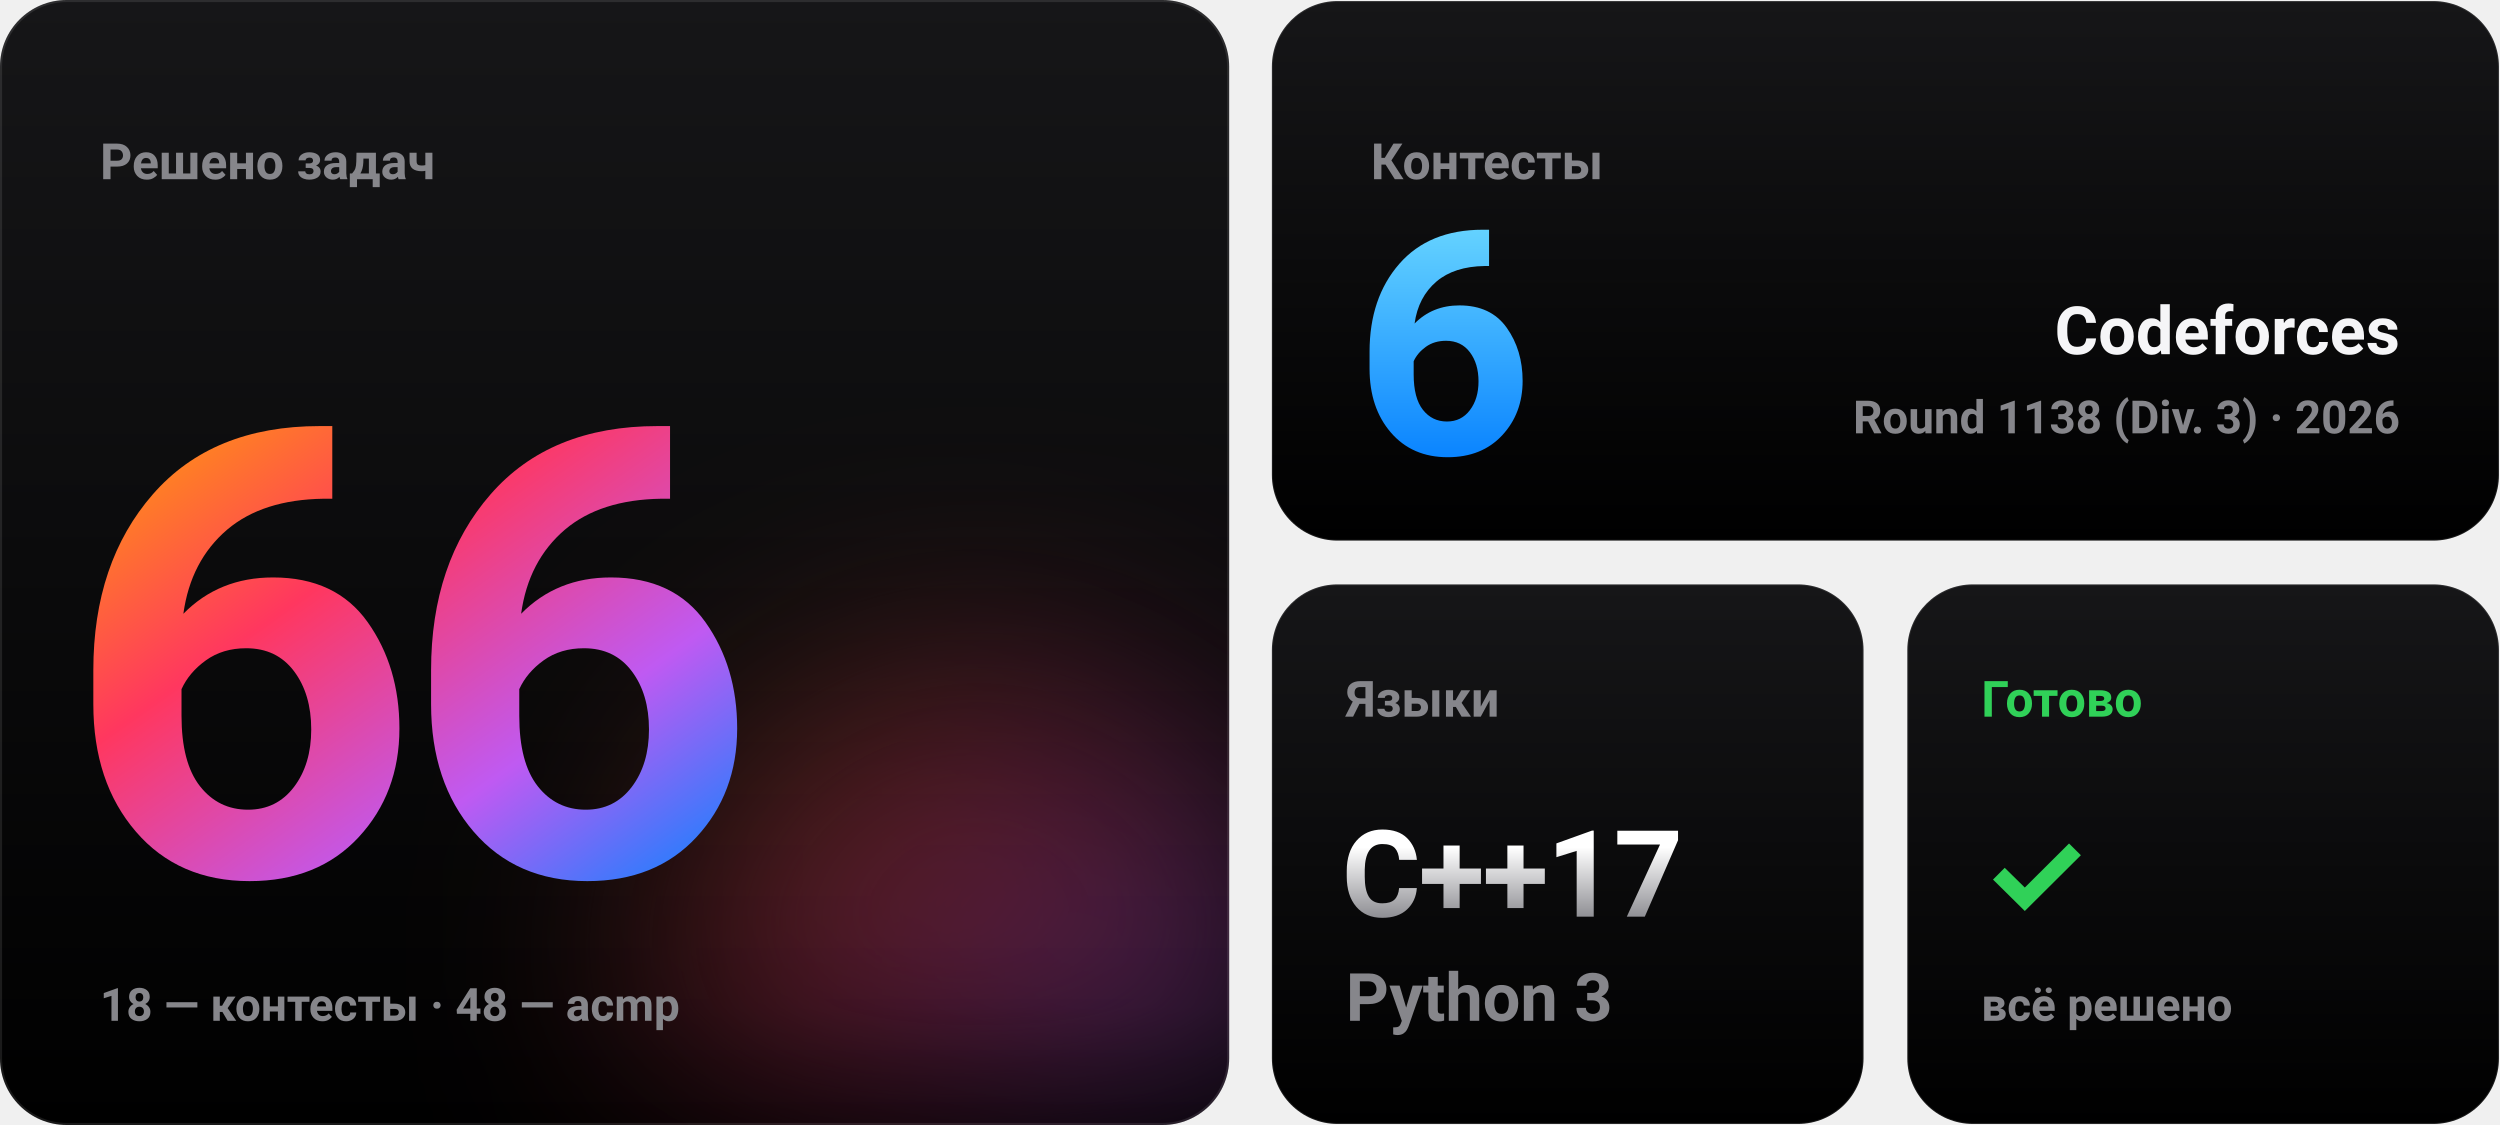
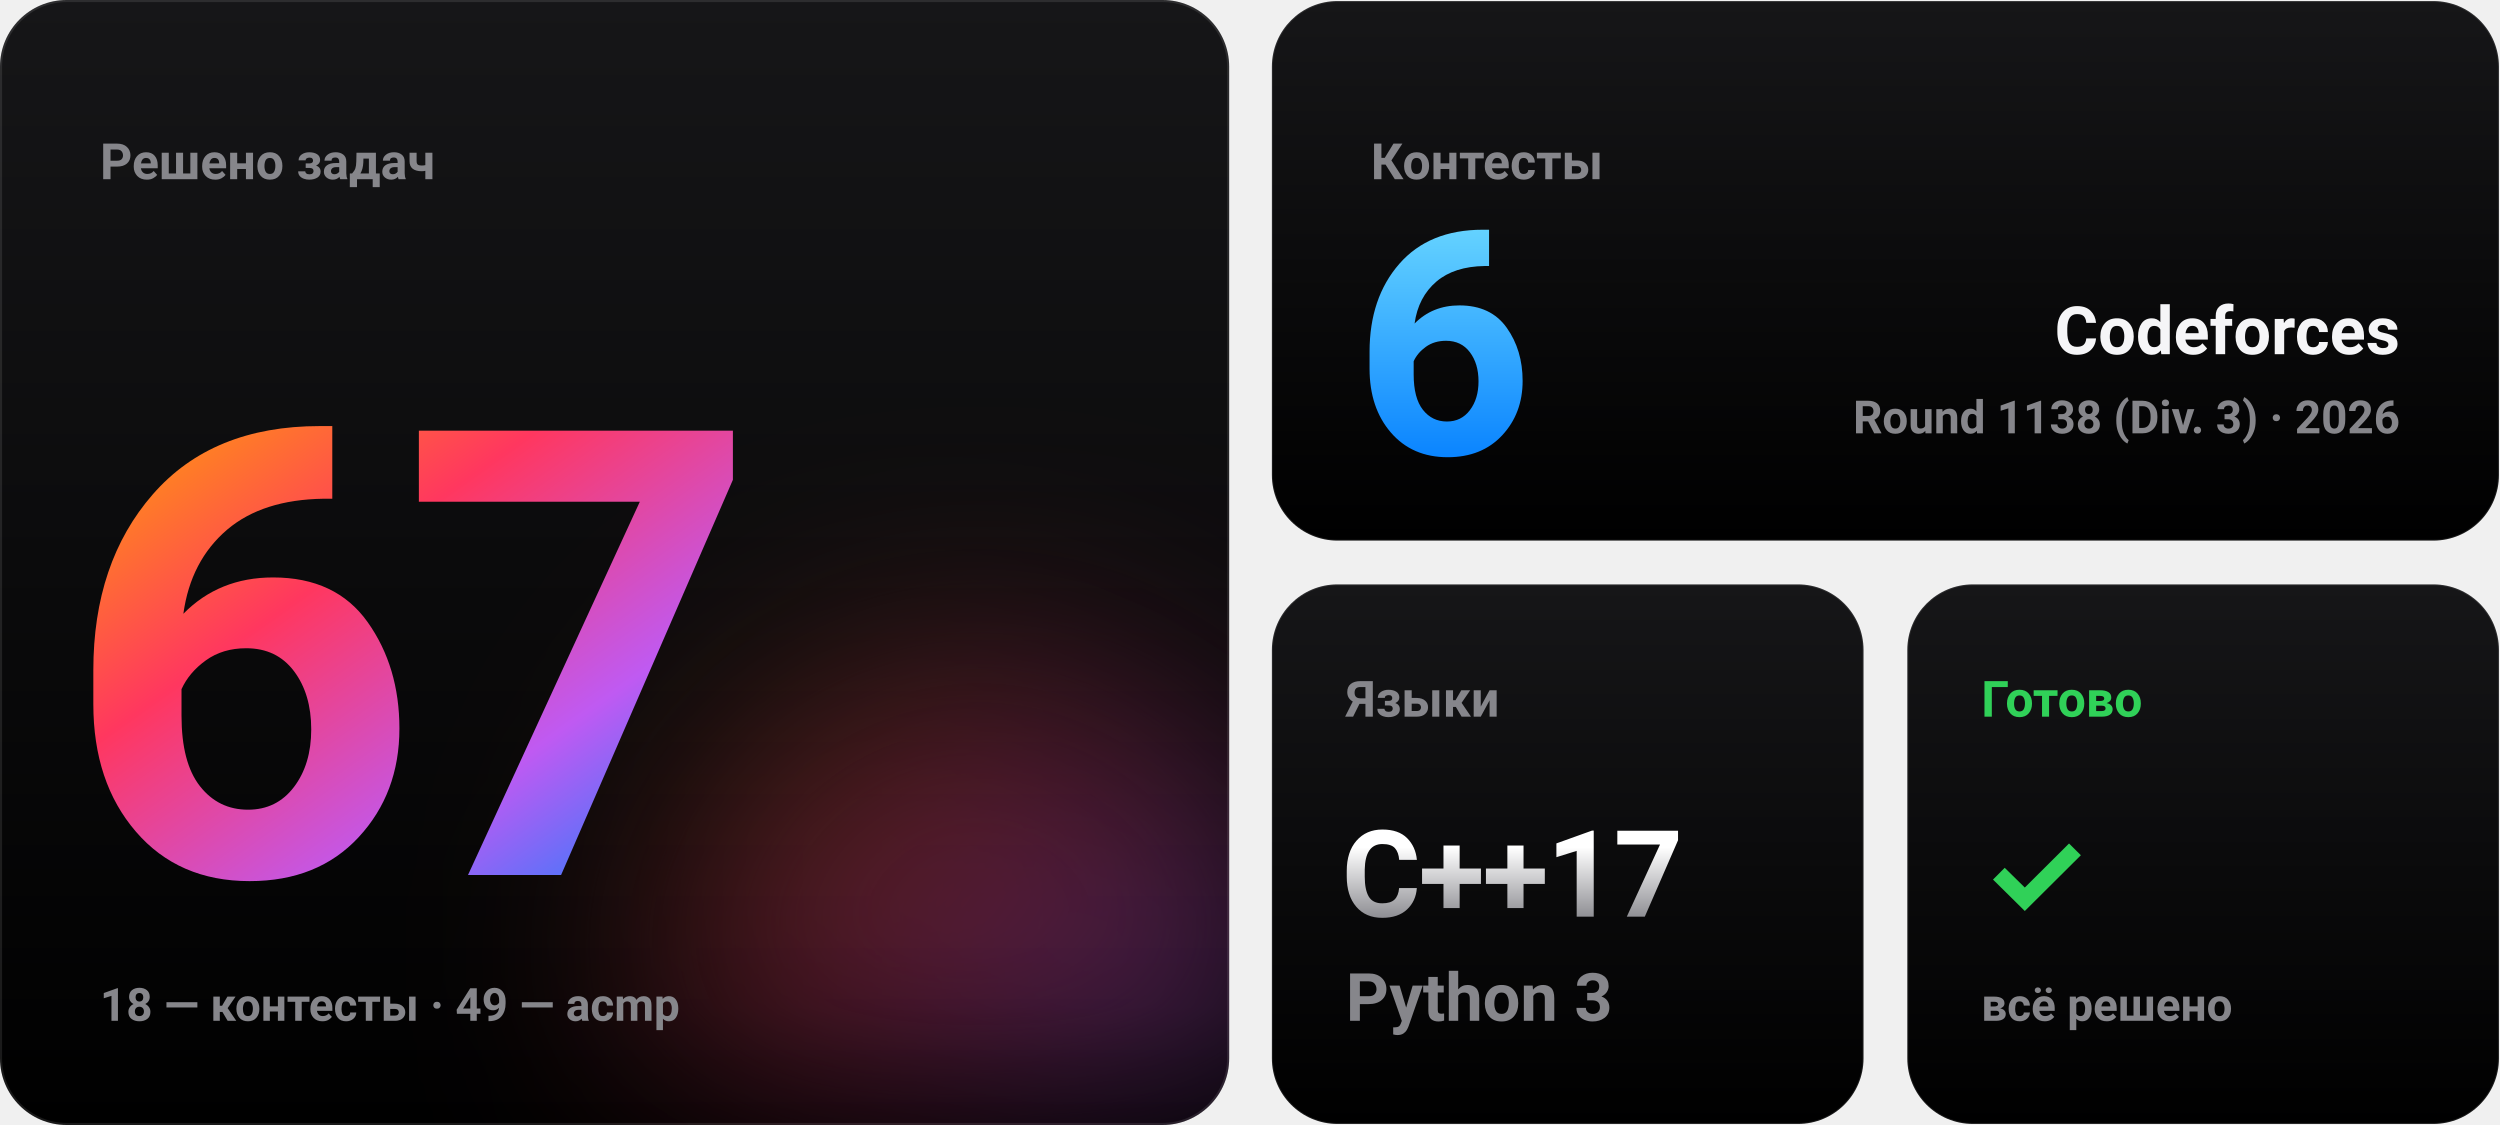
- <svg xmlns="http://www.w3.org/2000/svg" width="1200" height="540" viewBox="0 0 1200 540" role="img" aria-label="Решено задач: 66 (18 с контестов, 48 с acmp). Контестов: 6.">
+ <svg xmlns="http://www.w3.org/2000/svg" width="1200" height="540" viewBox="0 0 1200 540" role="img" aria-label="Решено задач: 67 (18 с контестов, 49 с acmp). Контестов: 6.">
  <defs>
    <linearGradient id="ai" x1="0" y1="0" x2="1" y2="1">
      <stop offset="0" stop-color="#ff9f0a" />
      <stop offset="0.35" stop-color="#ff375f" />
      <stop offset="0.7" stop-color="#bf5af2" />
      <stop offset="1" stop-color="#0a84ff" />
    </linearGradient>
    <linearGradient id="blue" x1="0" y1="0" x2="0" y2="1">
      <stop offset="0" stop-color="#64d2ff" />
      <stop offset="1" stop-color="#0a84ff" />
    </linearGradient>
    <linearGradient id="titanium" x1="0" y1="0" x2="0" y2="1">
      <stop offset="0.2" stop-color="#ffffff" />
      <stop offset="1" stop-color="#8e8e93" />
    </linearGradient>
    <linearGradient id="tile" x1="0" y1="0" x2="0" y2="1">
      <stop offset="0" stop-color="#161618" />
      <stop offset="1" stop-color="#000000" />
    </linearGradient>
    <filter id="blur" x="-100%" y="-100%" width="300%" height="300%">
      <feGaussianBlur stdDeviation="60" />
    </filter>
    <clipPath id="t1">
      <rect width="590" height="540" rx="32" />
    </clipPath>
  </defs>
  <g font-family="-apple-system, BlinkMacSystemFont, 'SF Pro Display', 'Segoe UI', Roboto, Helvetica, Arial, sans-serif">
    <g font-weight="600">
      <g clip-path="url(#t1)">
        <rect width="590" height="540" fill="url(#tile)" />
        <circle cx="470" cy="470" r="150" fill="url(#ai)" opacity="0.35" filter="url(#blur)">
          <animate attributeName="r" values="120;220;120" dur="5s" repeatCount="indefinite" calcMode="spline" keyTimes="0;0.5;1" keySplines="0.45 0 0.55 1;0.45 0 0.55 1" />
        </circle>
      </g>
      <rect x="0.5" y="0.5" width="589" height="539" rx="31.5" fill="none" stroke="#ffffff" stroke-opacity="0.1" />
      <text x="48" y="86" font-size="24" fill="#86868b">Решено задач</text>
      <g font-size="300" font-weight="700" letter-spacing="-10" fill="url(#ai)">
-         <text x="30" y="420" opacity="0">63<animate attributeName="opacity" values="0;1;0" keyTimes="0;0.000;0.250" calcMode="discrete" dur="0.8s" fill="freeze" />
+         <text x="30" y="420" opacity="0">64<animate attributeName="opacity" values="0;1;0" keyTimes="0;0.000;0.250" calcMode="discrete" dur="0.8s" fill="freeze" />
        </text>
-         <text x="30" y="420" opacity="0">64<animate attributeName="opacity" values="0;1;0" keyTimes="0;0.250;0.500" calcMode="discrete" dur="0.8s" fill="freeze" />
+         <text x="30" y="420" opacity="0">65<animate attributeName="opacity" values="0;1;0" keyTimes="0;0.250;0.500" calcMode="discrete" dur="0.8s" fill="freeze" />
        </text>
-         <text x="30" y="420" opacity="0">65<animate attributeName="opacity" values="0;1;0" keyTimes="0;0.500;0.750" calcMode="discrete" dur="0.8s" fill="freeze" />
+         <text x="30" y="420" opacity="0">66<animate attributeName="opacity" values="0;1;0" keyTimes="0;0.500;0.750" calcMode="discrete" dur="0.8s" fill="freeze" />
        </text>
-         <text x="30" y="420">66<animate attributeName="opacity" values="0;1" keyTimes="0;0.750" calcMode="discrete" dur="0.8s" fill="freeze" />
+         <text x="30" y="420">67<animate attributeName="opacity" values="0;1" keyTimes="0;0.750" calcMode="discrete" dur="0.8s" fill="freeze" />
        </text>
      </g>
-       <text x="48" y="490" font-size="22" fill="#86868b">18 — контесты  ·  48 — acmp</text>
+       <text x="48" y="490" font-size="22" fill="#86868b">18 — контесты  ·  49 — acmp</text>
      <rect x="610.5" y="0.5" width="589" height="259" rx="31.5" fill="url(#tile)" stroke="#ffffff" stroke-opacity="0.1" />
      <text x="658" y="86" font-size="24" fill="#86868b">Контесты</text>
      <text x="650" y="218" font-size="150" font-weight="700" letter-spacing="-4" fill="url(#blue)">6</text>
      <text x="1152" y="170" font-size="32" font-weight="700" fill="#f5f5f7" text-anchor="end">Codeforces</text>
      <text x="1152" y="208" font-size="22" fill="#86868b" text-anchor="end">Round 1138 (Div. 3) · 2026</text>
      <rect x="610.5" y="280.5" width="284" height="259" rx="31.5" fill="url(#tile)" stroke="#ffffff" stroke-opacity="0.1" />
      <text x="646" y="344" font-size="24" fill="#86868b">Языки</text>
      <text x="644" y="440" font-size="58" font-weight="700" letter-spacing="-1" fill="url(#titanium)">C++17</text>
      <text x="646" y="490" font-size="32" fill="#86868b">Python 3</text>
      <rect x="915.5" y="280.5" width="284" height="259" rx="31.5" fill="url(#tile)" stroke="#ffffff" stroke-opacity="0.1" />
      <text x="951" y="344" font-size="24" fill="#30d158">Готово</text>
      <text x="951" y="440" font-size="58" font-weight="700" fill="#30d158">✓</text>
      <text x="951" y="490" font-size="22" fill="#86868b">всё решено</text>
    </g>
  </g>
</svg>
